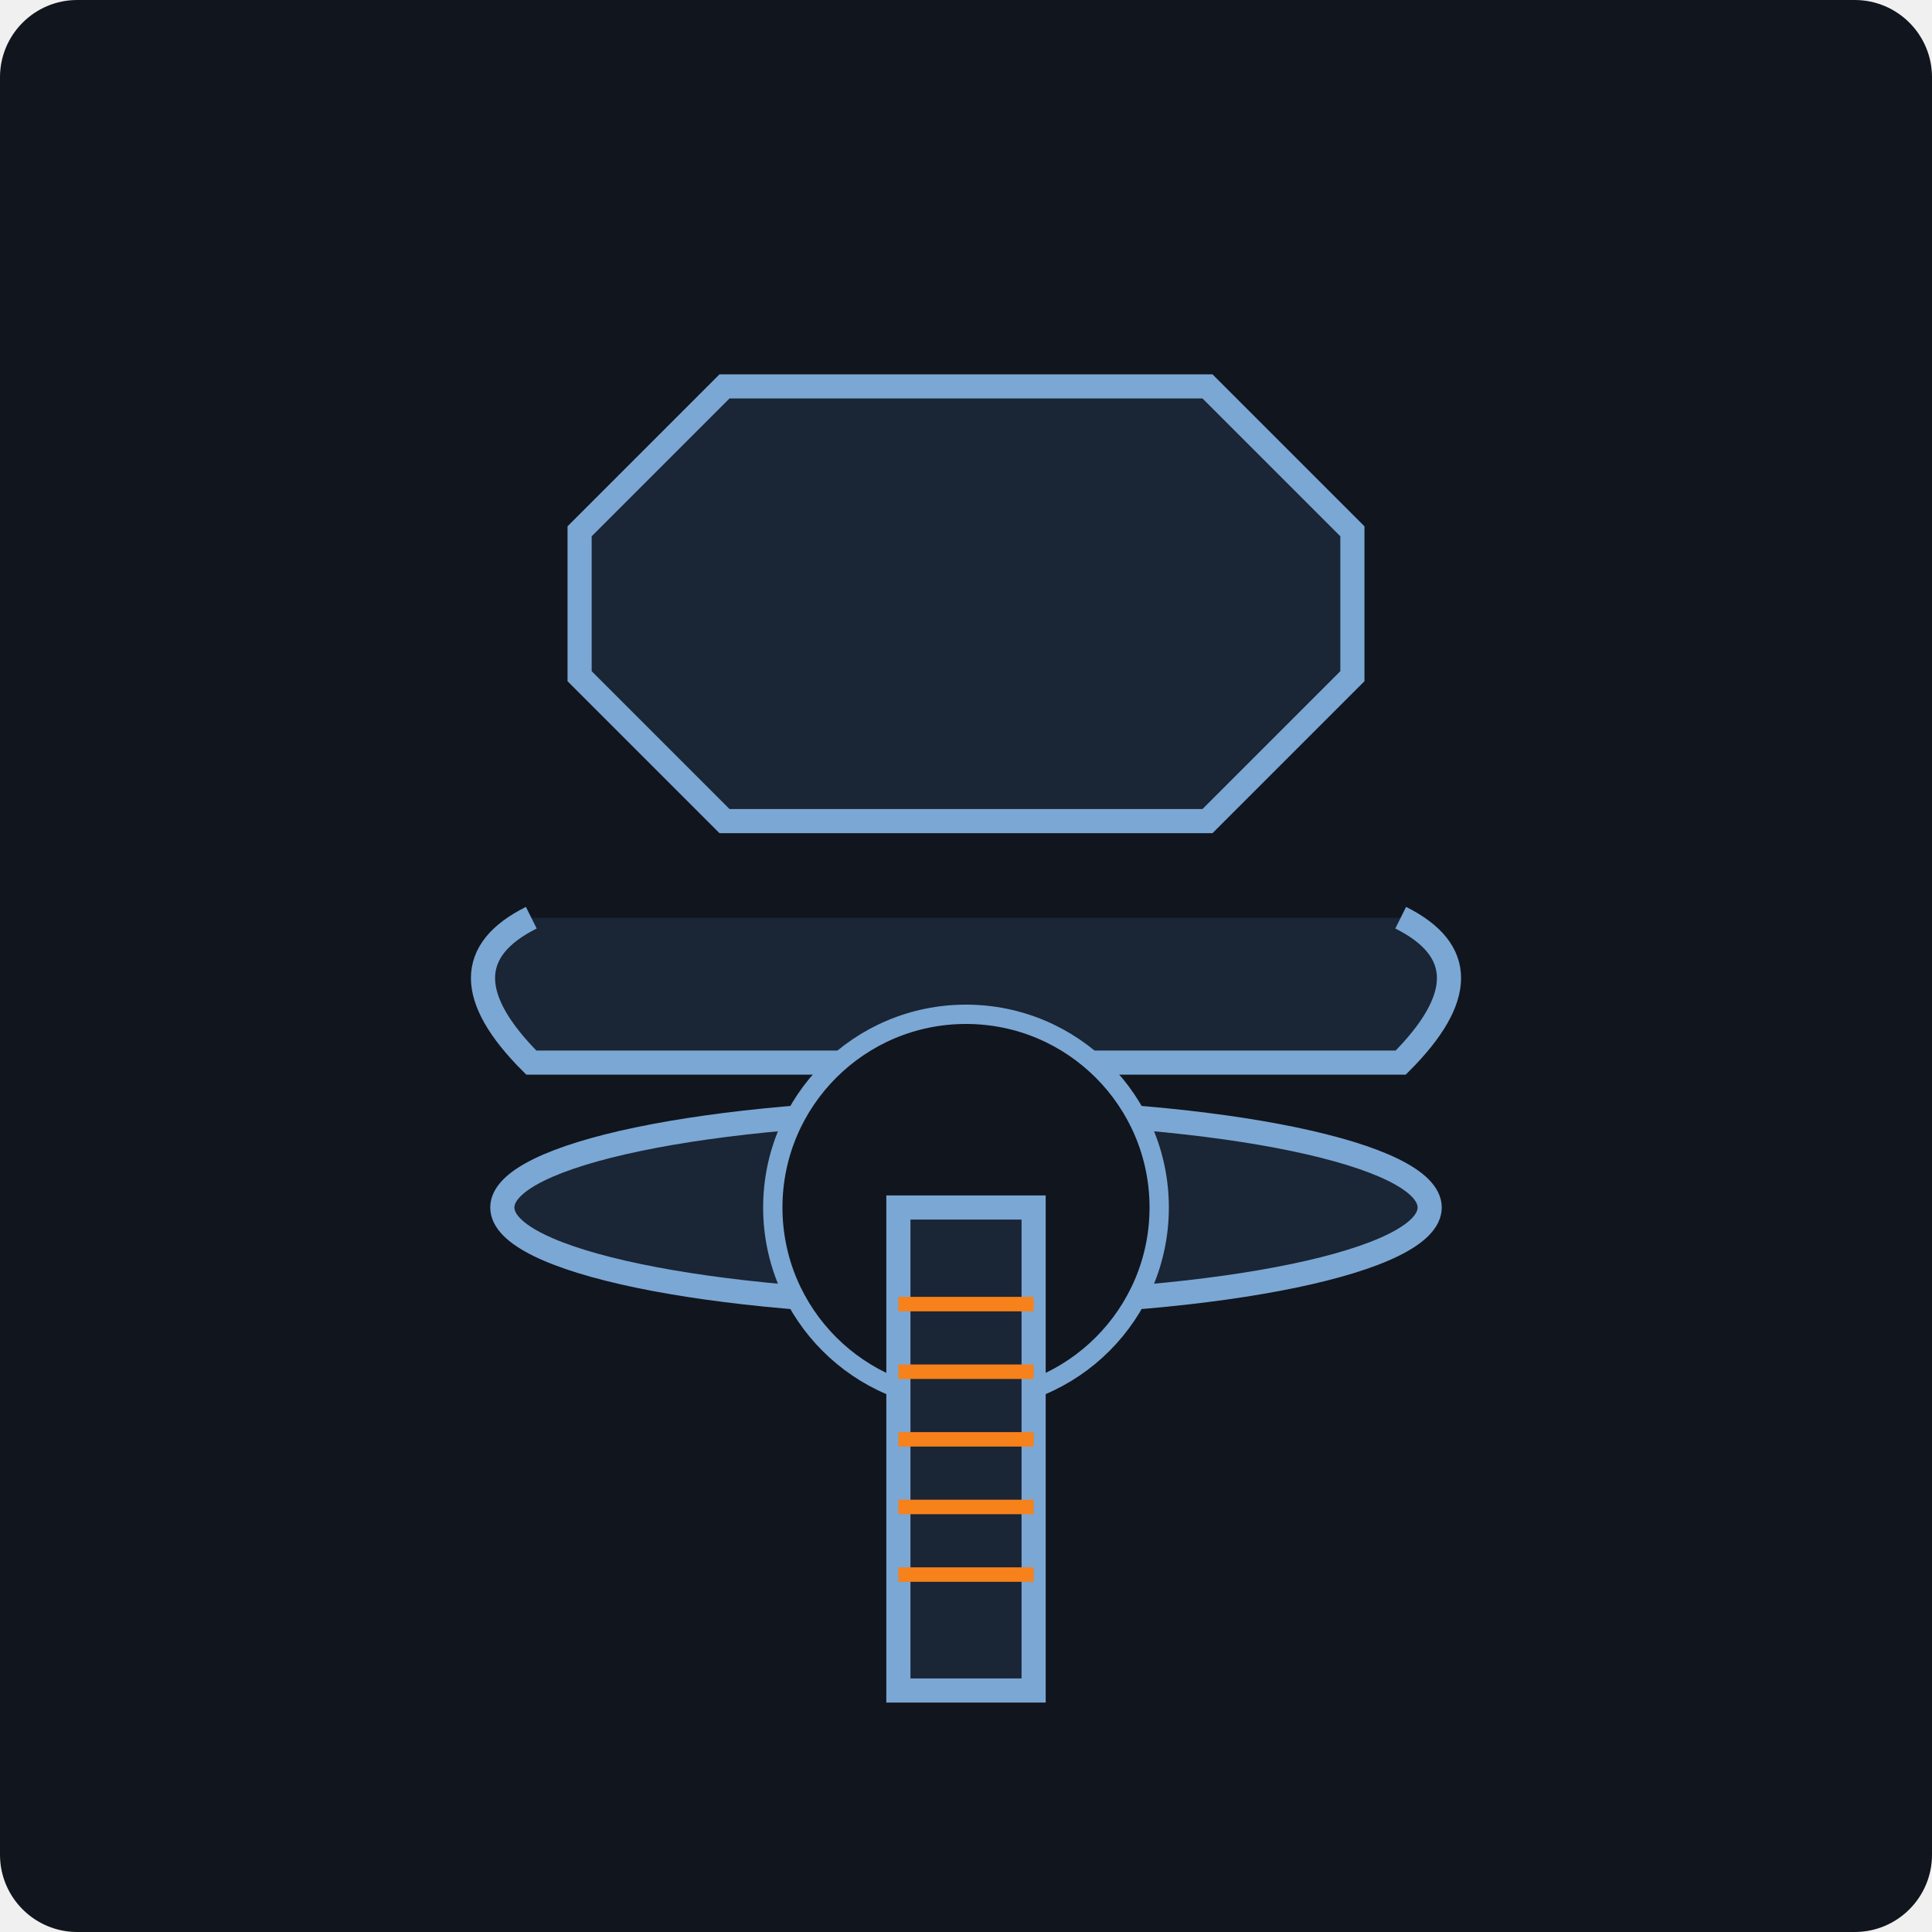
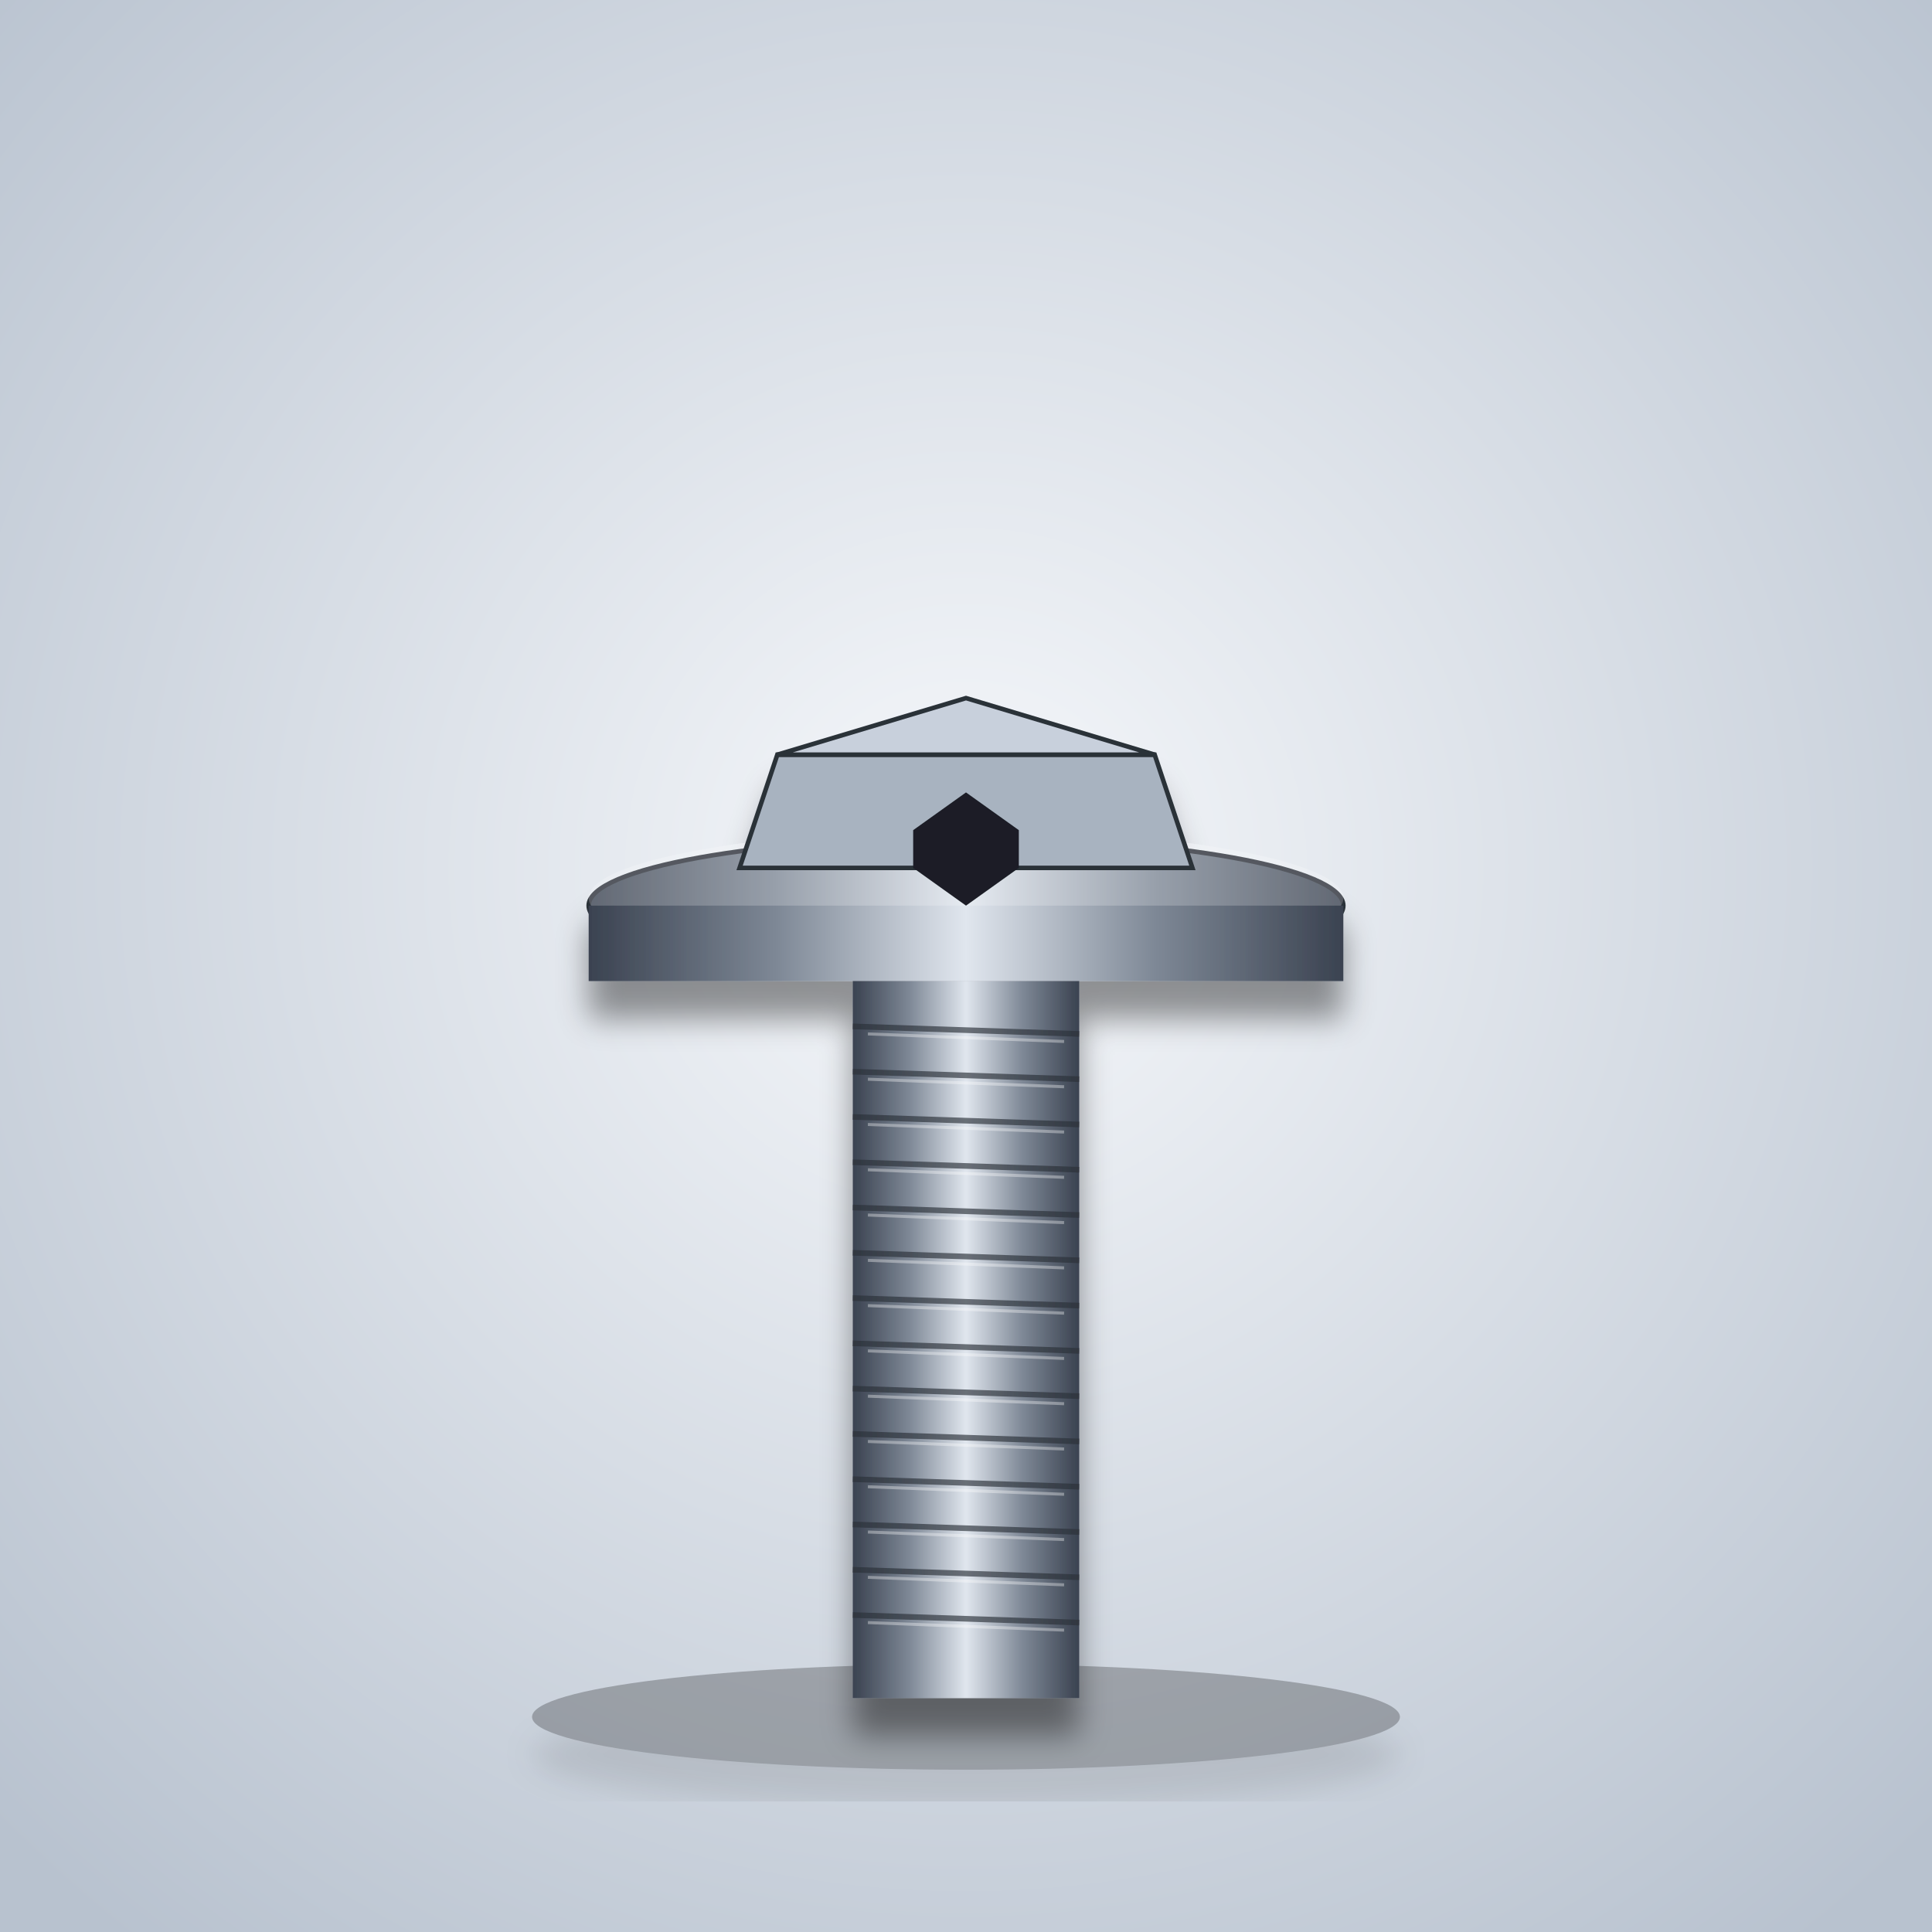
- <svg xmlns="http://www.w3.org/2000/svg" viewBox="0 0 200 200">
-   <rect width="200" height="200" fill="#11151d" rx="8" />
-   <g stroke="#7ba7d4" stroke-width="2.5" fill="none">
-     <polygon points="75,40 125,40 140,55 140,70 125,85 75,85 60,70 60,55" fill="#1a2535" />
-     <path d="M55 95 Q45 100 55 110 L145 110 Q155 100 145 95" fill="#1a2535" />
-     <ellipse cx="100" cy="125" rx="48" ry="10" fill="#1a2535" />
-     <ellipse cx="100" cy="125" rx="48" ry="10" stroke-width="2" />
-     <circle cx="100" cy="125" r="20" fill="#11151d" stroke-width="2" />
-     <rect x="93" y="125" width="14" height="50" fill="#1a2535" />
-   </g>
-   <g stroke="#f7811a" stroke-width="1.5" fill="none">
-     <line x1="93" y1="135" x2="107" y2="135" />
-     <line x1="93" y1="142" x2="107" y2="142" />
-     <line x1="93" y1="149" x2="107" y2="149" />
-     <line x1="93" y1="156" x2="107" y2="156" />
-     <line x1="93" y1="163" x2="107" y2="163" />
+ <svg xmlns="http://www.w3.org/2000/svg" viewBox="0 0 512 512" width="512" height="512">
+   <defs>
+     <radialGradient id="bg" cx="50%" cy="45%" r="70%">
+       <stop offset="0%" stop-color="#f6f8fb" />
+       <stop offset="100%" stop-color="#b8c2cf" />
+     </radialGradient>
+   </defs>
+   <rect width="100%" height="100%" fill="url(#bg)" />
+   <filter id="ds" x="-30%" y="-30%" width="160%" height="160%">
+     <feGaussianBlur in="SourceAlpha" stdDeviation="4" />
+     <feOffset dx="0" dy="10" />
+     <feComponentTransfer>
+       <feFuncA type="linear" slope="0.4" />
+     </feComponentTransfer>
+     <feMerge>
+       <feMergeNode />
+       <feMergeNode in="SourceGraphic" />
+     </feMerge>
+   </filter>
+   <linearGradient id="shaft" x1="0%" y1="0%" x2="100%" y2="0%">
+     <stop offset="0%" stop-color="#3a4250" />
+     <stop offset="25%" stop-color="#7e8896" />
+     <stop offset="50%" stop-color="#e0e6ee" />
+     <stop offset="75%" stop-color="#7e8896" />
+     <stop offset="100%" stop-color="#3a4250" />
+   </linearGradient>
+   <ellipse cx="256" cy="455" rx="115" ry="14" fill="#000" opacity="0.25" filter="url(#ds)" />
+   <g filter="url(#ds)">
+     <ellipse cx="256" cy="240" rx="100" ry="18" fill="url(#shaft)" stroke="#2a3038" stroke-width="1.2" />
+     <ellipse cx="256" cy="238" rx="100" ry="18" fill="#fff" opacity="0.2" />
+     <rect x="156" y="240" width="200" height="20" fill="url(#shaft)" />
+     <polygon points="206,200 306,200 316,230 196,230" fill="#a8b3c0" stroke="#2a3038" stroke-width="1.2" />
+     <polygon points="206,200 306,200 256,185" fill="#c8d0dc" stroke="#2a3038" stroke-width="1.2" />
+     <polygon points="256,210 270,220 270,230 256,240 242,230 242,220" fill="#1a1e25" />
+     <rect x="226" y="260" width="60" height="190" fill="url(#shaft)" />
+     <line x1="226" y1="272" x2="286" y2="274" stroke="#2a3038" stroke-width="1.5" opacity="0.65" />
+     <line x1="226" y1="284" x2="286" y2="286" stroke="#2a3038" stroke-width="1.5" opacity="0.65" />
+     <line x1="226" y1="296" x2="286" y2="298" stroke="#2a3038" stroke-width="1.5" opacity="0.65" />
+     <line x1="226" y1="308" x2="286" y2="310" stroke="#2a3038" stroke-width="1.5" opacity="0.65" />
+     <line x1="226" y1="320" x2="286" y2="322" stroke="#2a3038" stroke-width="1.5" opacity="0.65" />
+     <line x1="226" y1="332" x2="286" y2="334" stroke="#2a3038" stroke-width="1.5" opacity="0.65" />
+     <line x1="226" y1="344" x2="286" y2="346" stroke="#2a3038" stroke-width="1.5" opacity="0.65" />
+     <line x1="226" y1="356" x2="286" y2="358" stroke="#2a3038" stroke-width="1.5" opacity="0.65" />
+     <line x1="226" y1="368" x2="286" y2="370" stroke="#2a3038" stroke-width="1.5" opacity="0.65" />
+     <line x1="226" y1="380" x2="286" y2="382" stroke="#2a3038" stroke-width="1.5" opacity="0.65" />
+     <line x1="226" y1="392" x2="286" y2="394" stroke="#2a3038" stroke-width="1.5" opacity="0.65" />
+     <line x1="226" y1="404" x2="286" y2="406" stroke="#2a3038" stroke-width="1.5" opacity="0.65" />
+     <line x1="226" y1="416" x2="286" y2="418" stroke="#2a3038" stroke-width="1.5" opacity="0.65" />
+     <line x1="226" y1="428" x2="286" y2="430" stroke="#2a3038" stroke-width="1.5" opacity="0.65" />
+     <line x1="230" y1="274" x2="282" y2="276" stroke="#fff" stroke-width="0.8" opacity="0.35" />
+     <line x1="230" y1="286" x2="282" y2="288" stroke="#fff" stroke-width="0.8" opacity="0.35" />
+     <line x1="230" y1="298" x2="282" y2="300" stroke="#fff" stroke-width="0.8" opacity="0.35" />
+     <line x1="230" y1="310" x2="282" y2="312" stroke="#fff" stroke-width="0.8" opacity="0.35" />
+     <line x1="230" y1="322" x2="282" y2="324" stroke="#fff" stroke-width="0.8" opacity="0.35" />
+     <line x1="230" y1="334" x2="282" y2="336" stroke="#fff" stroke-width="0.8" opacity="0.35" />
+     <line x1="230" y1="346" x2="282" y2="348" stroke="#fff" stroke-width="0.8" opacity="0.35" />
+     <line x1="230" y1="358" x2="282" y2="360" stroke="#fff" stroke-width="0.8" opacity="0.35" />
+     <line x1="230" y1="370" x2="282" y2="372" stroke="#fff" stroke-width="0.8" opacity="0.35" />
+     <line x1="230" y1="382" x2="282" y2="384" stroke="#fff" stroke-width="0.8" opacity="0.35" />
+     <line x1="230" y1="394" x2="282" y2="396" stroke="#fff" stroke-width="0.8" opacity="0.35" />
+     <line x1="230" y1="406" x2="282" y2="408" stroke="#fff" stroke-width="0.8" opacity="0.35" />
+     <line x1="230" y1="418" x2="282" y2="420" stroke="#fff" stroke-width="0.8" opacity="0.35" />
+     <line x1="230" y1="430" x2="282" y2="432" stroke="#fff" stroke-width="0.8" opacity="0.35" />
  </g>
</svg>
